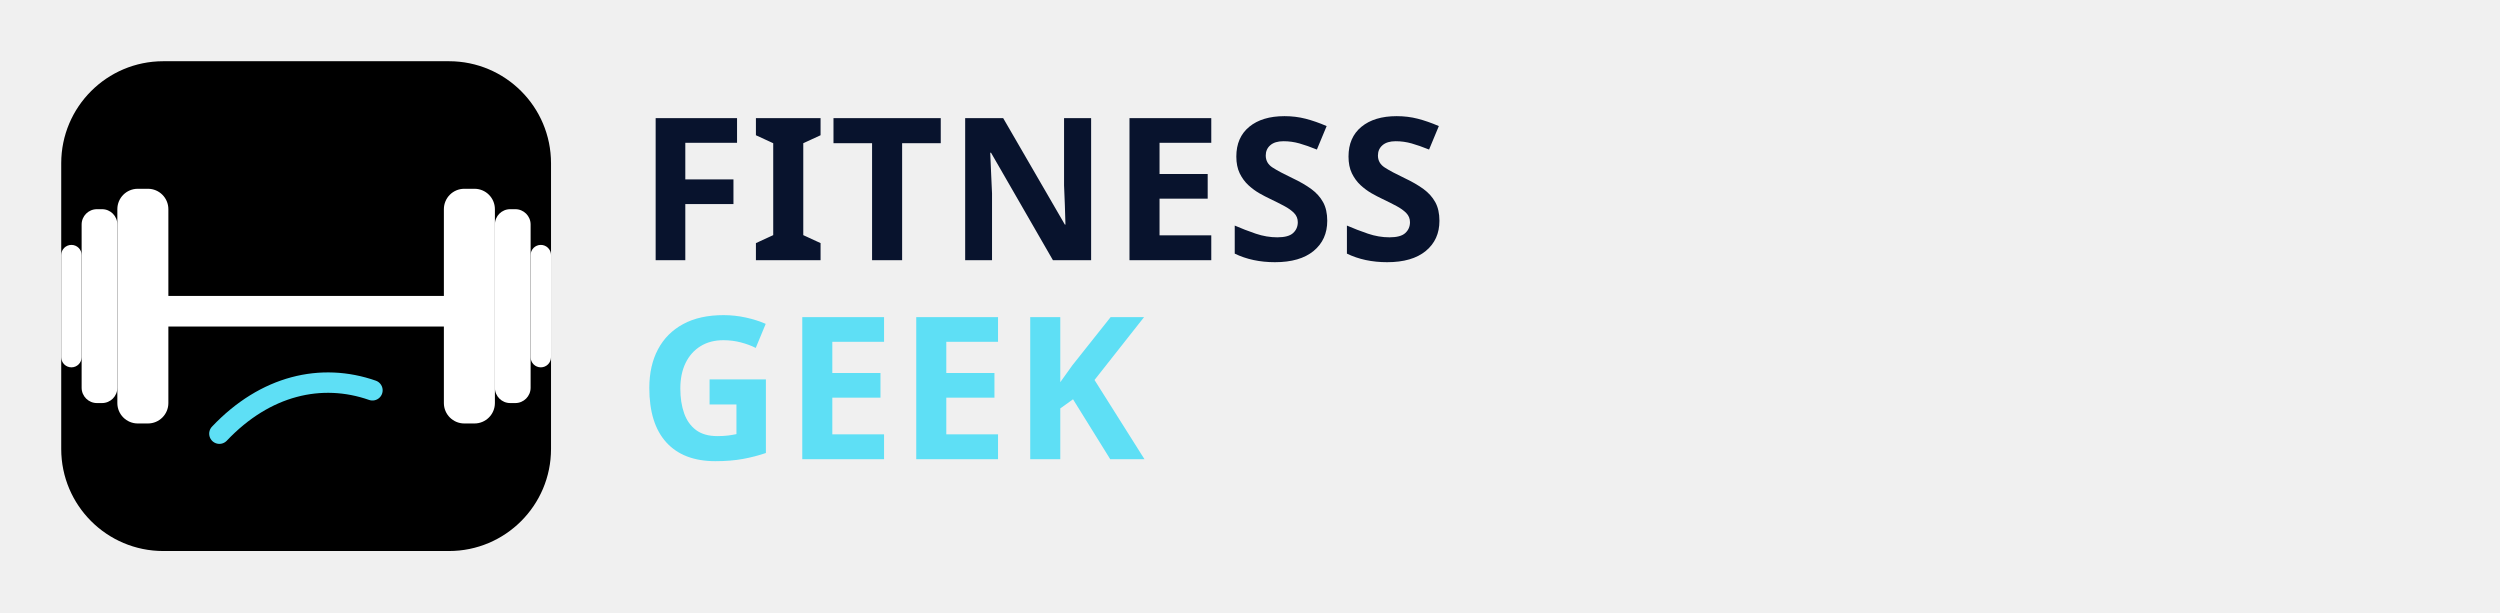
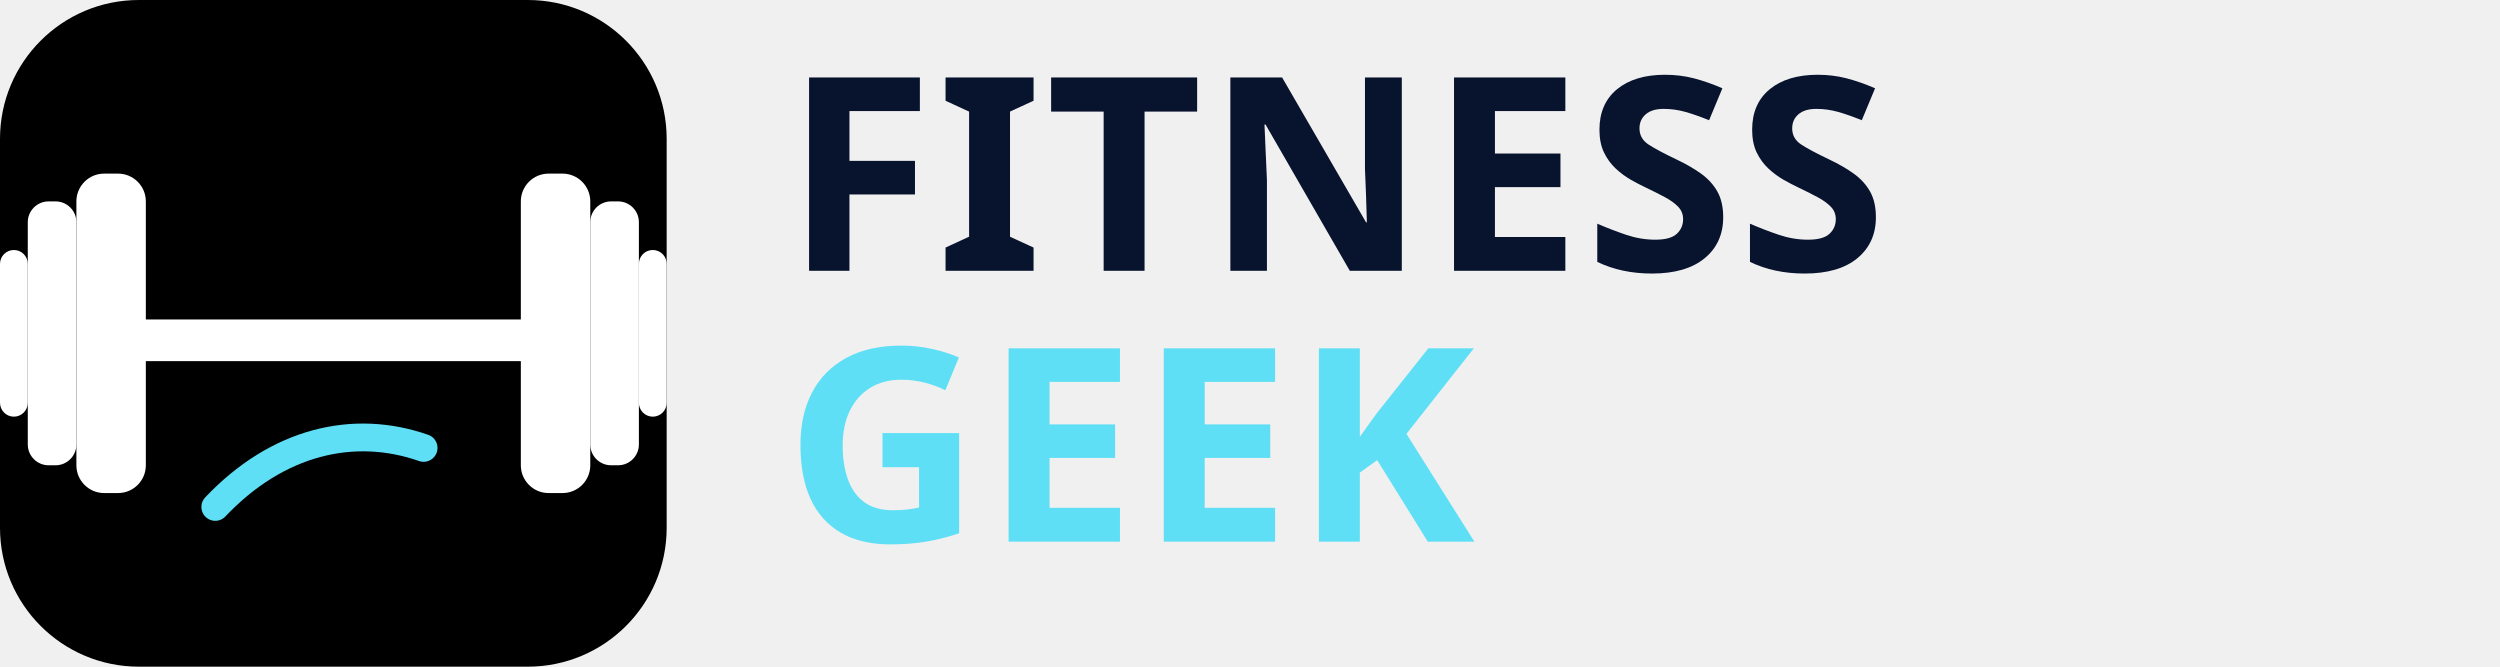
- <svg xmlns="http://www.w3.org/2000/svg" width="980" height="240" viewBox="0 0 980 240" fill="none">
+ <svg xmlns="http://www.w3.org/2000/svg" width="720" height="192" viewBox="24 24 720 192" fill="none">
  <g transform="translate(24,24)">
    <rect x="0" y="0" width="192" height="192" rx="40" fill="#000000" />
    <rect x="36" y="92" width="120" height="12" rx="6" fill="#FFFFFF" />
    <rect x="22" y="50" width="20" height="92" rx="8" fill="#FFFFFF" />
    <rect x="8" y="58" width="14" height="76" rx="6" fill="#FFFFFF" />
    <rect x="0" y="72" width="8" height="48" rx="4" fill="#FFFFFF" />
    <rect x="150" y="50" width="20" height="92" rx="8" fill="#FFFFFF" />
    <rect x="170" y="58" width="14" height="76" rx="6" fill="#FFFFFF" />
    <rect x="184" y="72" width="8" height="48" rx="4" fill="#FFFFFF" />
    <path d="M62 146C80 127 102 122 122 129" stroke="#5EDFF5" stroke-width="8" stroke-linecap="round" />
  </g>
  <text x="250" y="102" fill="#08132D" font-family="'DM Sans', sans-serif" font-size="78" font-weight="800" letter-spacing="1">FITNESS</text>
  <text x="250" y="180" fill="#5EDFF5" font-family="'DM Sans', sans-serif" font-size="78" font-weight="800" letter-spacing="1">GEEK</text>
</svg>
